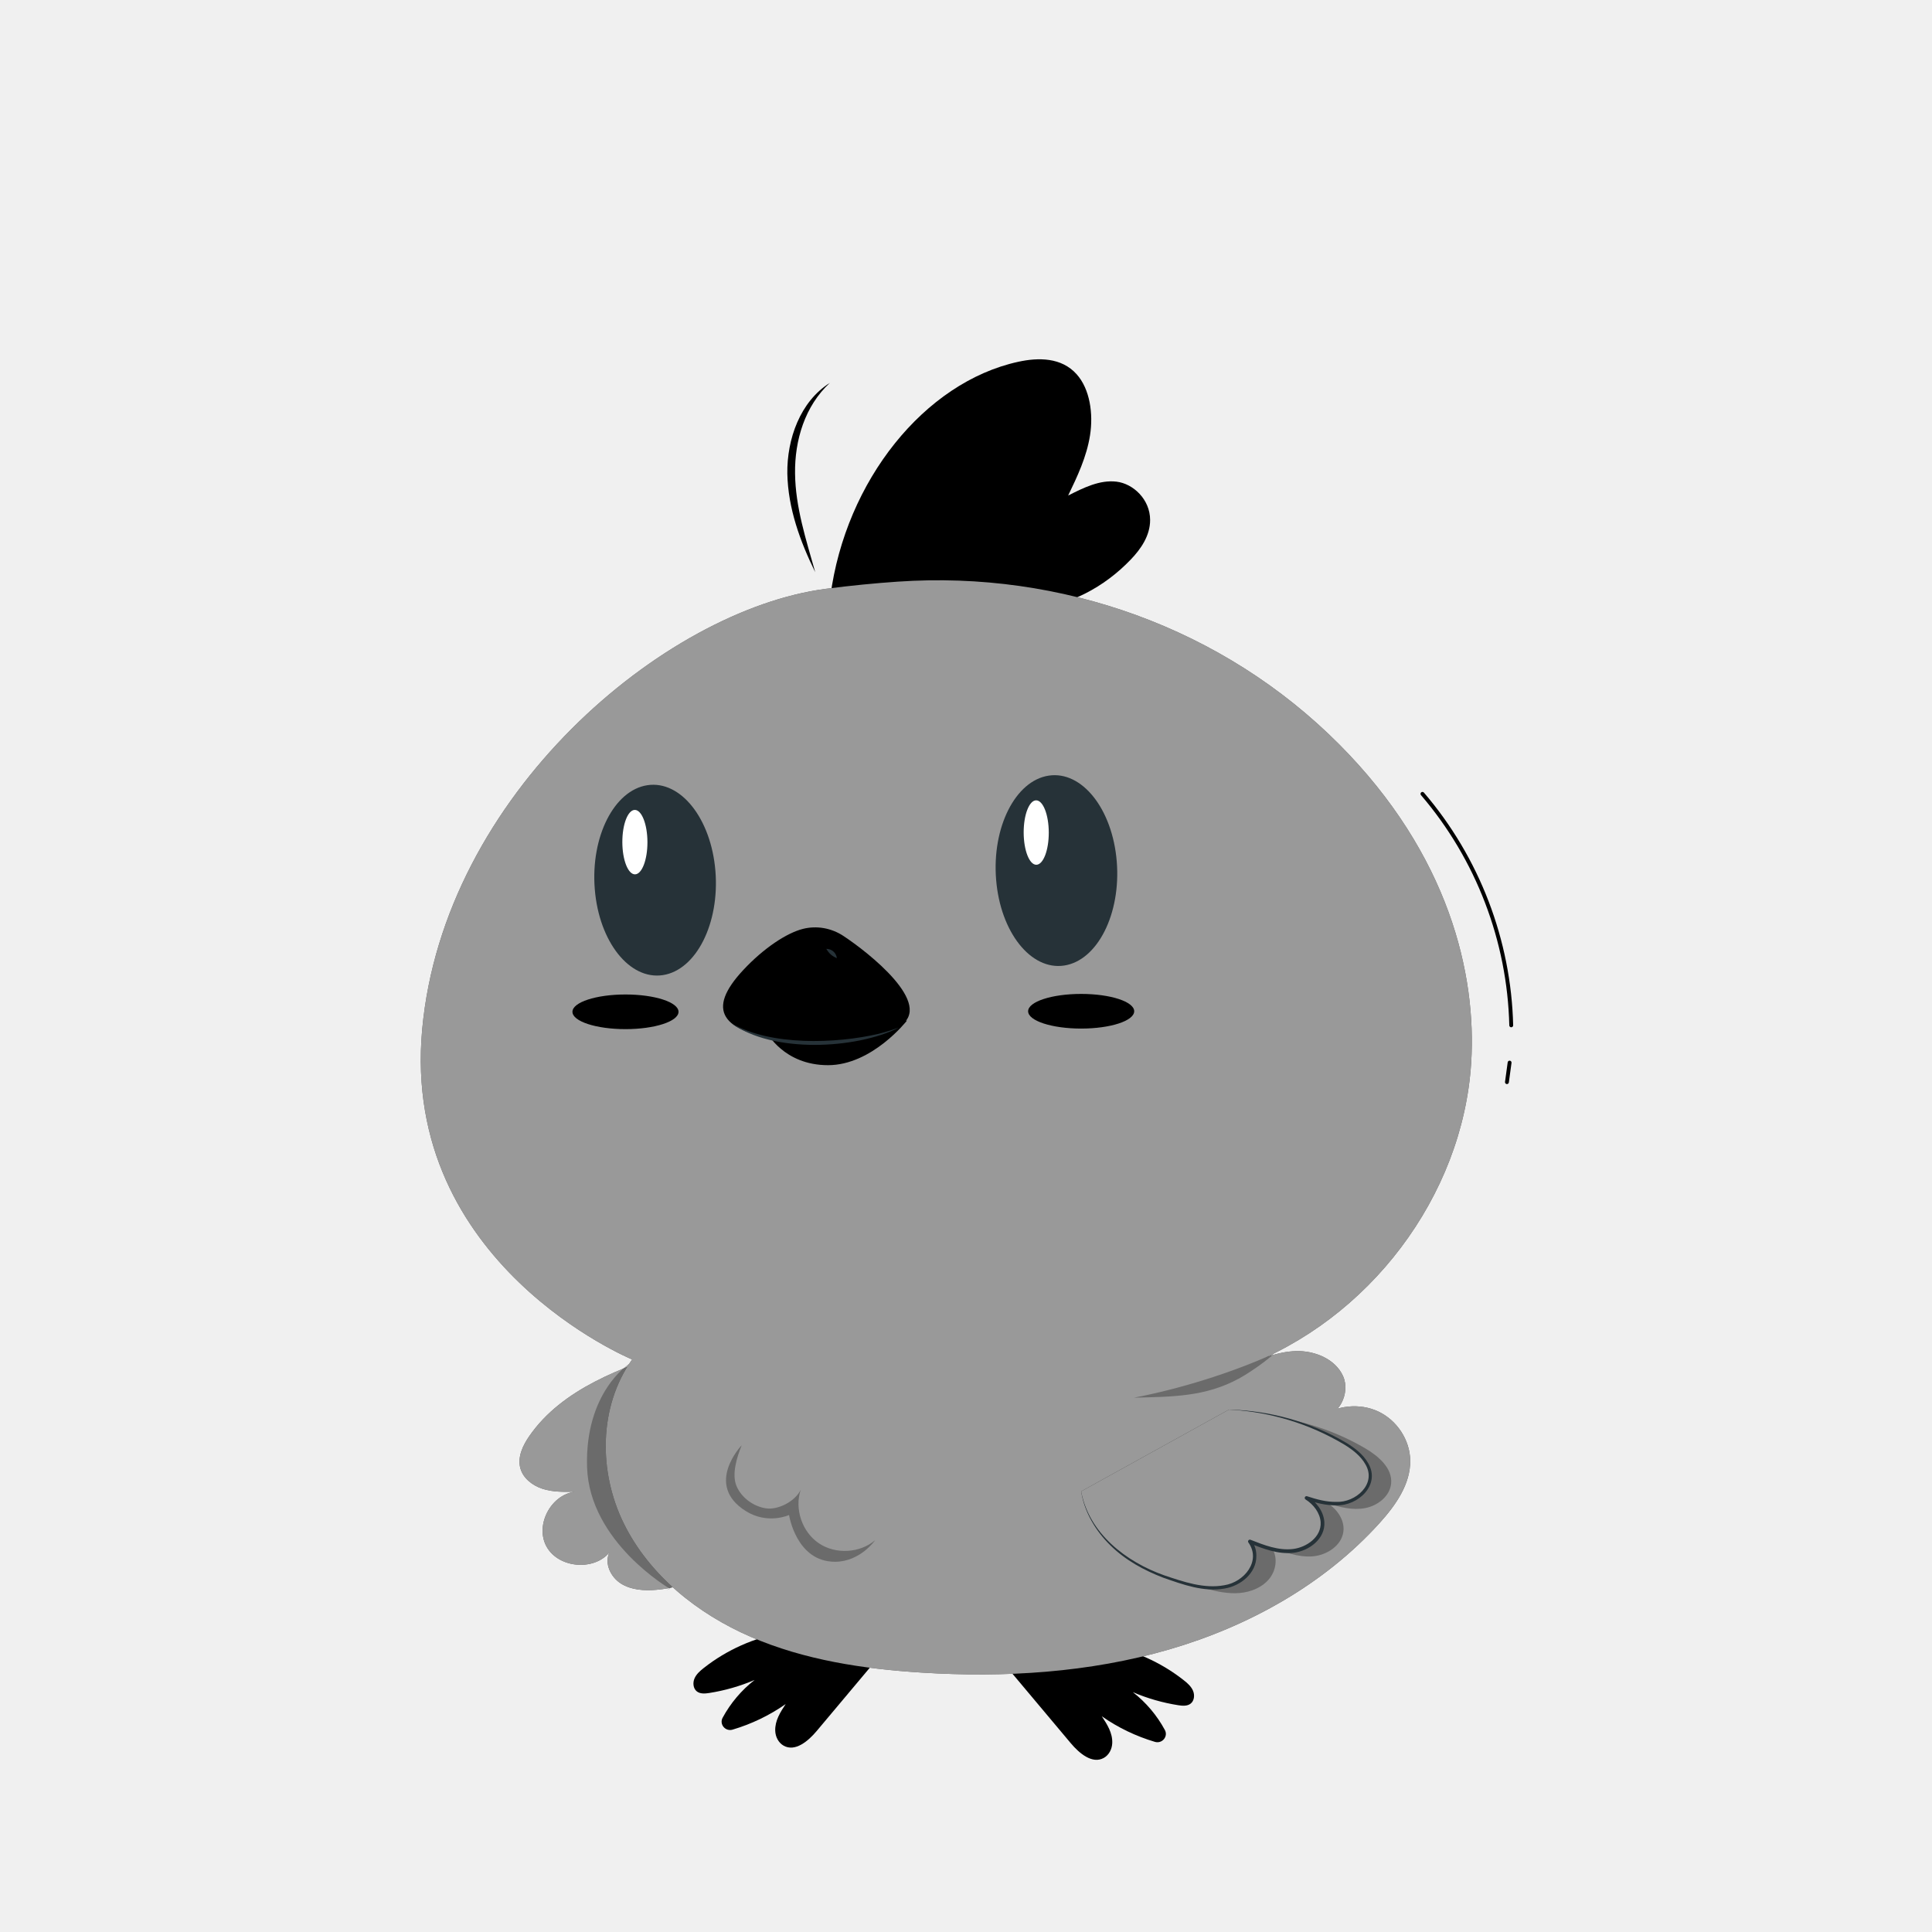
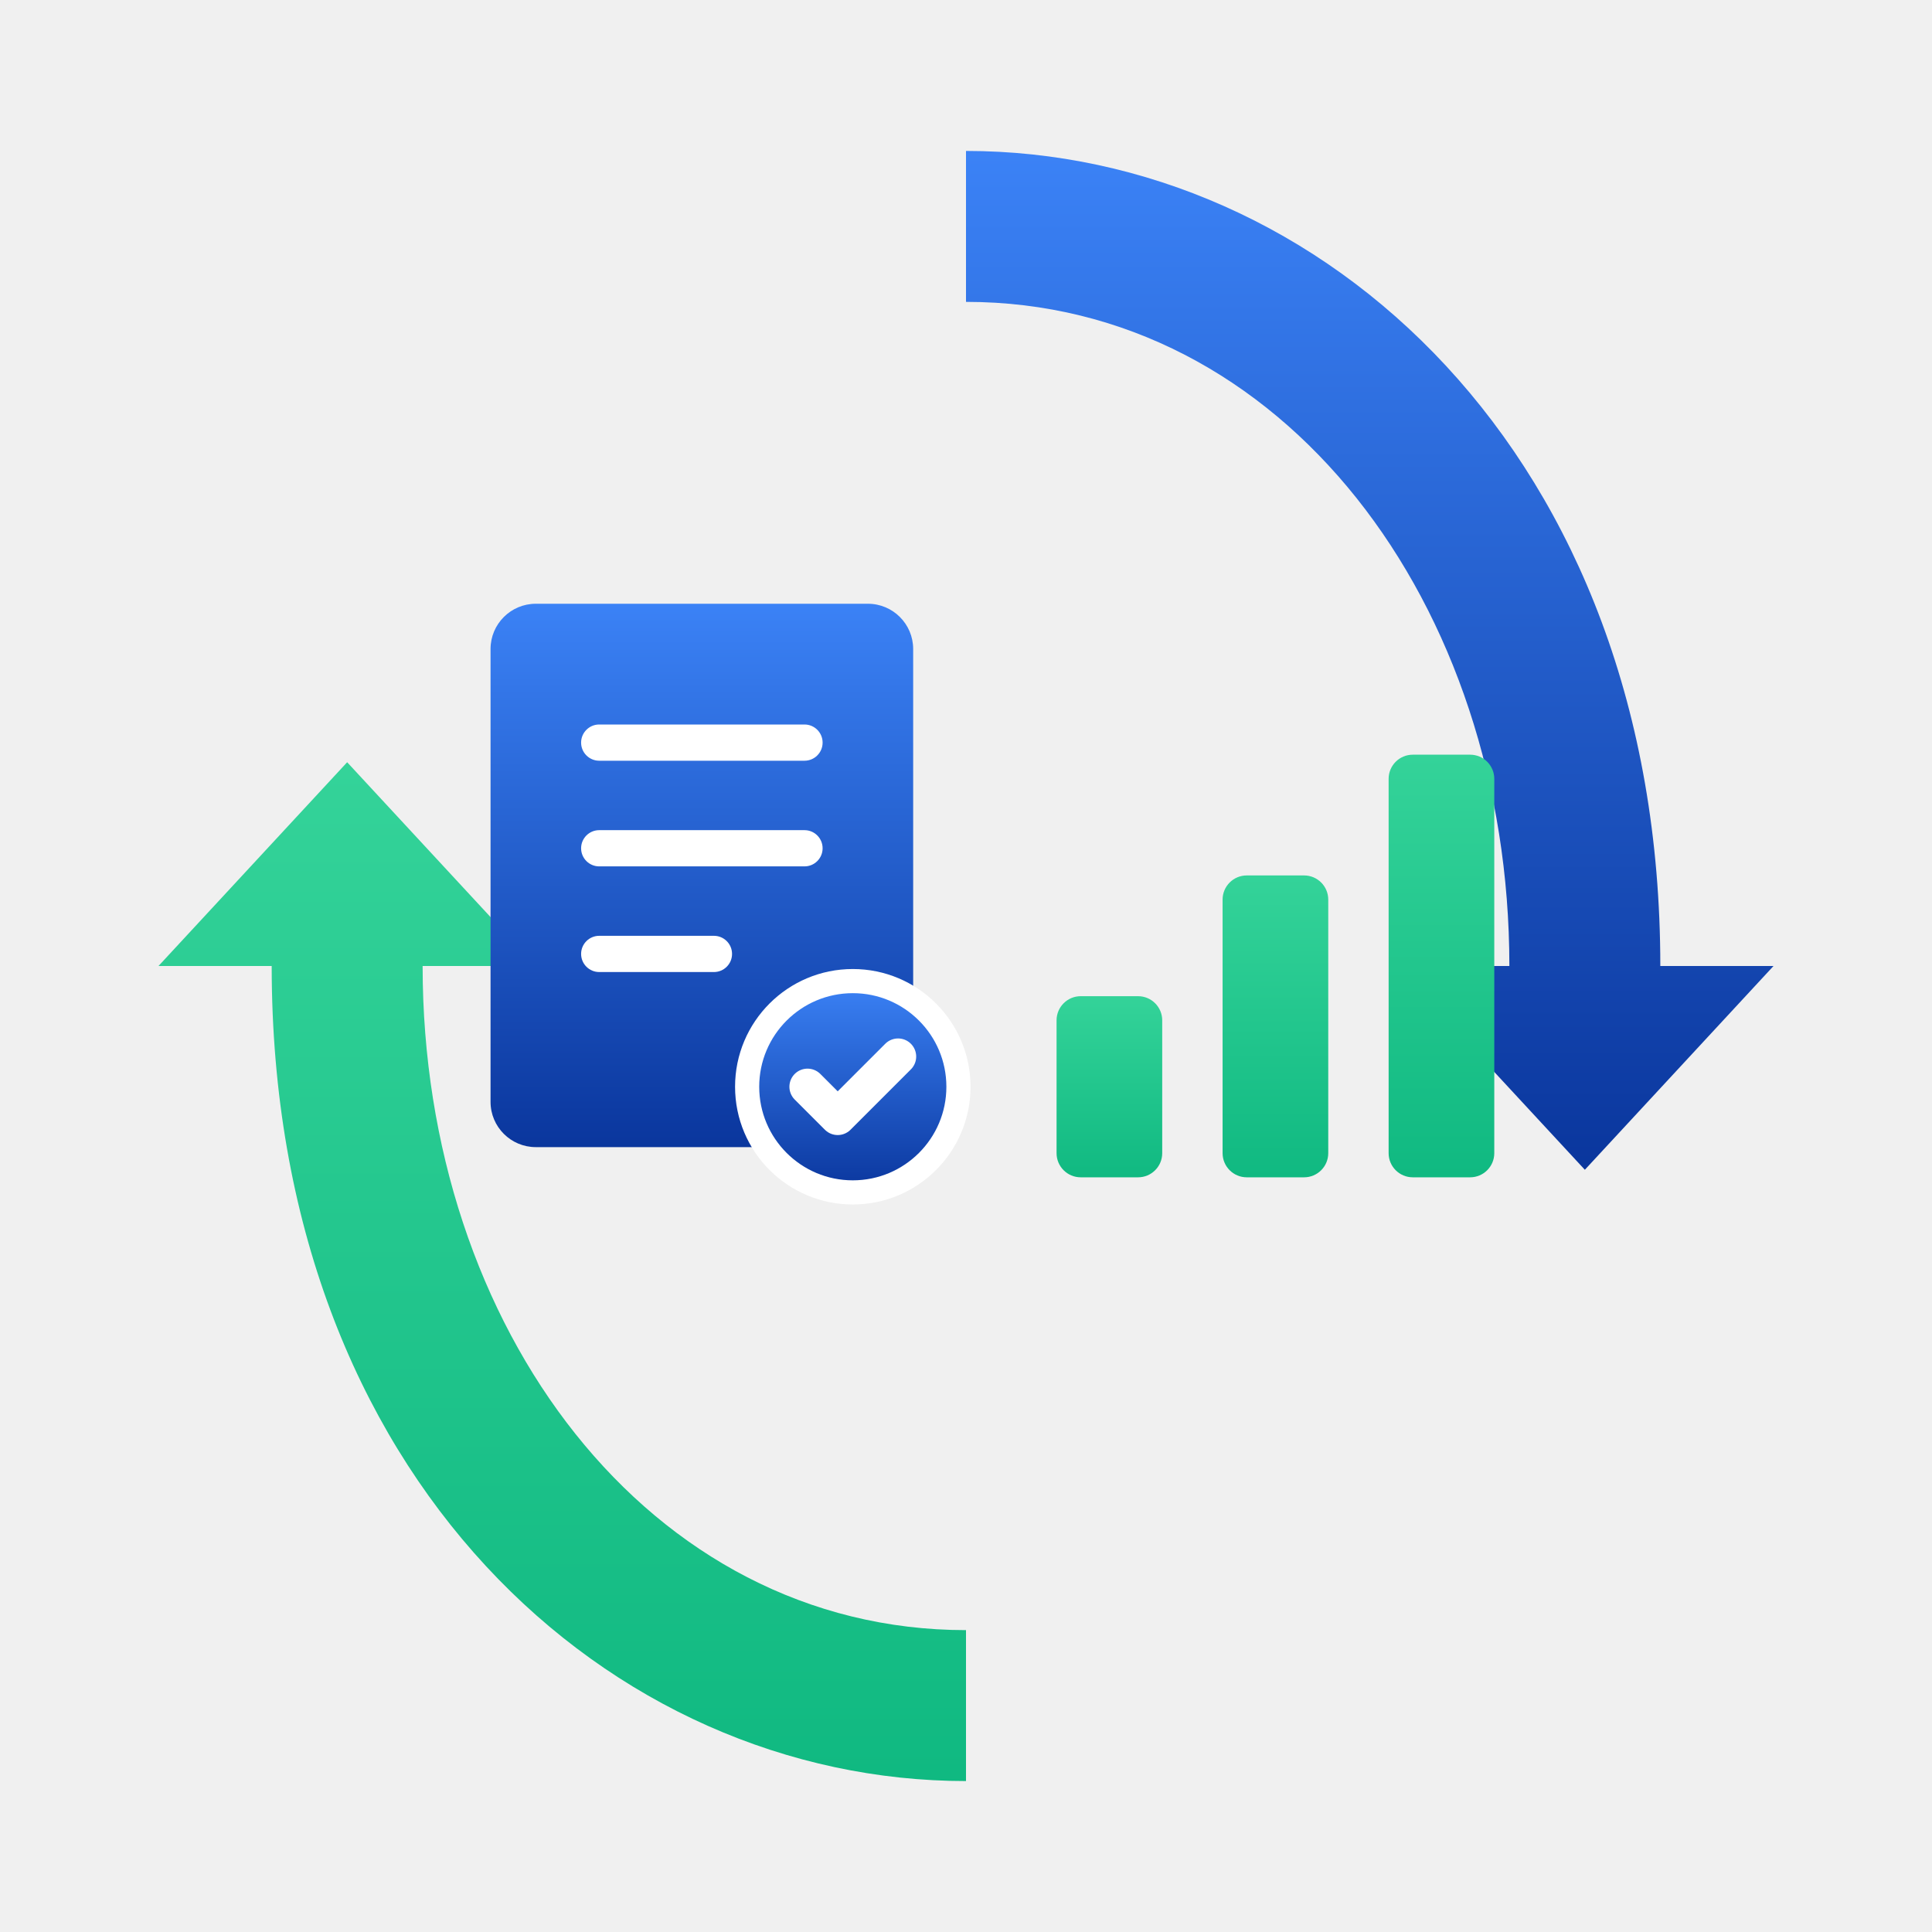
- <svg xmlns="http://www.w3.org/2000/svg" viewBox="0 0 500 500">
-   <g id="freepik--Chicken--inject-358">
-     <g>
-       <g>
-         <path d="M288.957,124.653c-4.312-.517-8.519,1.559-12.522,3.595,2.367-4.92,4.774-9.965,5.661-15.575,.887-5.611-.026-11.995-3.473-15.834-3.928-4.375-9.898-4.346-15.118-3.205-24.241,5.299-44.661,30.779-48.599,60.641l52.659,3.24c9.171-.885,18.087-5.407,25.096-12.728,2.549-2.663,5.003-6.127,4.989-10.237-.018-5.323-4.382-9.379-8.694-9.896Z" fill="currentColor" />
-         <path d="M210.978,148.077c-3.907-7.958-7.038-16.522-7.216-25.52-.127-8.836,3.273-18.616,11.005-23.464-6.476,5.993-9.12,14.855-9.007,23.434,.094,8.739,2.859,17.158,5.218,25.55h0Z" fill="currentColor" />
-       </g>
-       <path d="M202.621,422.516c-7.429,1.303-14.524,4.469-20.455,9.129-.966,.759-1.934,1.599-2.425,2.725-.491,1.127-.362,2.614,.608,3.368,.876,.68,2.109,.578,3.205,.406,4.033-.634,7.987-1.77,11.741-3.374-3.397,2.639-6.229,5.997-8.278,9.779-.922,1.702,.713,3.63,2.569,3.081,4.897-1.449,9.56-3.69,13.744-6.619-1.377,2.096-2.793,4.29-2.701,6.912,.055,1.555,.822,3.093,2.178,3.856,2.982,1.679,6.367-1.194,8.554-3.799,5.856-6.976,11.713-13.952,17.569-20.928l-26.307-4.537Z" fill="currentColor" />
-       <path d="M285.858,425.679c7.429,1.303,14.524,4.469,20.455,9.129,.966,.759,1.934,1.599,2.425,2.725s.362,2.614-.608,3.368c-.876,.68-2.109,.578-3.205,.406-4.033-.634-7.987-1.77-11.741-3.374,3.397,2.639,6.229,5.998,8.278,9.779,.922,1.702-.713,3.63-2.569,3.081-4.897-1.449-9.56-3.69-13.744-6.619,1.377,2.096,2.793,4.29,2.701,6.912-.055,1.555-.822,3.093-2.177,3.856-2.982,1.679-6.367-1.194-8.554-3.799-5.856-6.976-11.713-13.952-17.569-20.928l26.307-4.536Z" fill="currentColor" />
-       <path d="M175.113,349.215c-14.285,4.722-29.574,10.166-38.078,22.37-1.73,2.482-3.167,5.518-2.361,8.418,.728,2.615,3.179,4.497,5.811,5.327,2.632,.83,5.456,.784,8.22,.73-6.305,.887-10.315,8.832-7.211,14.285,3.104,5.453,12.107,6.276,16.186,1.48-1.292,2.821,.355,6.311,3.005,7.988,2.649,1.678,5.995,1.896,9.137,1.634,8.476-.707,16.626-4.661,22.341-10.84l-17.051-51.392Z" fill="currentColor" />
-       <g style="opacity:.6;">
-         <path d="M175.113,349.215c-14.285,4.722-29.574,10.166-38.078,22.37-1.73,2.482-3.167,5.518-2.361,8.418,.728,2.615,3.179,4.497,5.811,5.327,2.632,.83,5.456,.784,8.22,.73-6.305,.887-10.315,8.832-7.211,14.285,3.104,5.453,12.107,6.276,16.186,1.48-1.292,2.821,.355,6.311,3.005,7.988,2.649,1.678,5.995,1.896,9.137,1.634,8.476-.707,16.626-4.661,22.341-10.84l-17.051-51.392Z" style="fill:#fff;" />
-       </g>
-       <path d="M173.367,411.172s-20.842-12.086-21.435-31.505c-.593-19.419,10.882-26.692,10.882-26.692l11.884,57.235-2.156,1.329" style="opacity:.3;" />
-       <g>
-         <path d="M232.306,150.531c42.363-2.921,84.293,12.005,114.26,42.091,28.489,28.602,35.603,59.615,34.177,82.408-2.159,34.497-26.449,66.714-59.454,78.855,4.478-2.011,9.105-4.058,14.027-4.22,4.922-.162,10.268,2.04,12.259,6.456,1.991,4.417-1.089,10.681-6.014,10.713,4.254-3.192,10.367-3.802,15.19-1.514,4.822,2.288,8.128,7.367,8.214,12.618,.1,6.142-3.779,11.629-7.935,16.225-14.311,15.827-33.79,26.707-54.473,32.718-20.683,6.011-42.564,7.337-64.092,5.982-15.105-.95-30.327-3.257-44.172-9.254-13.845-5.997-26.293-16-32.867-29.367-6.574-13.367-6.497-30.245,2.169-42.412,0,0-59.904-24.675-54.333-85.434,5.57-60.759,62.666-108.547,104.444-114.009,6.545-.856,12.765-1.455,18.602-1.857Z" fill="currentColor" />
-         <g style="opacity:.6;">
-           <path d="M232.306,150.531c42.363-2.921,84.293,12.005,114.26,42.091,28.489,28.602,35.603,59.615,34.177,82.408-2.159,34.497-26.449,66.714-59.454,78.855,4.478-2.011,9.105-4.058,14.027-4.22,4.922-.162,10.268,2.04,12.259,6.456,1.991,4.417-1.089,10.681-6.014,10.713,4.254-3.192,10.367-3.802,15.19-1.514,4.822,2.288,8.128,7.367,8.214,12.618,.1,6.142-3.779,11.629-7.935,16.225-14.311,15.827-33.79,26.707-54.473,32.718-20.683,6.011-42.564,7.337-64.092,5.982-15.105-.95-30.327-3.257-44.172-9.254-13.845-5.997-26.293-16-32.867-29.367-6.574-13.367-6.497-30.245,2.169-42.412,0,0-59.904-24.675-54.333-85.434,5.57-60.759,62.666-108.547,104.444-114.009,6.545-.856,12.765-1.455,18.602-1.857Z" style="fill:#fff;" />
-         </g>
-       </g>
-       <g>
-         <path d="M232.803,265.595c-5.84,3.558-13.301,6.177-29.753,3.761-16.452-2.415-20.39-7.91-10.712-18.296,5.402-5.798,11.332-9.615,15.42-10.656,3.605-.918,7.408-.232,10.514,1.816,6.334,4.176,23.747,17.76,14.531,23.374Z" fill="currentColor" />
-         <ellipse cx="279.803" cy="261.71" rx="13.726" ry="4.484" fill="currentColor" />
-         <ellipse cx="161.875" cy="261.855" rx="13.726" ry="4.484" fill="currentColor" />
-         <g>
-           <path d="M289.015,222.935c1.107,13.574-4.985,25.636-13.607,26.946-8.619,1.31-16.504-8.629-17.611-22.201-1.109-13.57,4.981-25.636,13.602-26.947,8.619-1.311,16.504,8.629,17.615,22.201Z" style="fill:#263238;" />
-           <path d="M271.421,215.455c.012,4.604-1.433,8.34-3.226,8.344-1.794,.005-3.257-3.724-3.269-8.328-.012-4.604,1.433-8.34,3.226-8.344,1.793-.004,3.257,3.724,3.269,8.328Z" style="fill:#fff;" />
-         </g>
-         <g>
-           <path d="M185.15,225.413c1.107,13.574-4.984,25.636-13.607,26.946-8.619,1.31-16.504-8.629-17.611-22.201-1.109-13.57,4.981-25.636,13.602-26.947,8.619-1.311,16.504,8.629,17.615,22.201Z" style="fill:#263238;" />
-           <path d="M167.556,217.934c.012,4.604-1.433,8.34-3.226,8.344-1.794,.005-3.257-3.724-3.269-8.328-.012-4.604,1.433-8.34,3.226-8.344,1.793-.004,3.257,3.724,3.269,8.328Z" style="fill:#fff;" />
-         </g>
-         <path d="M198.44,267.165s4.384,8.502,15.847,8.502,20.435-11.545,20.435-11.545l-36.282,3.043Z" fill="currentColor" />
-         <path d="M189.34,264.825c9.958,5.874,27.017,5.312,38.043,2.726,1.571-.391,3.825-1.093,5.34-1.636-11.31,5.696-32.897,6.669-43.383-1.09h0Z" style="fill:#263238;" />
-         <path d="M213.846,245.562c1.392-.015,2.58,1.027,2.735,2.413-1.291-.559-2.017-1.206-2.735-2.413h0Z" style="fill:#263238;" />
-       </g>
-       <g>
-         <path d="M285.245,387.328c1.026,6.18,4.823,11.687,9.743,15.638s10.904,6.457,17.035,8.144c2.861,.787,5.827,1.411,8.797,1.159s5.973-1.487,7.785-3.825c1.812-2.338,2.135-5.865,.297-8.152,3.431,1.37,7.015,2.766,10.723,2.497,3.708-.268,7.553-2.746,8.038-6.37,.395-2.95-1.547-5.809-4.097-7.385,3.133,1.031,6.472,1.878,9.731,1.264s6.387-3.077,6.722-6.319c.412-3.985-3.245-7.128-6.729-9.17-8.974-5.261-19.323-8.259-29.803-8.635" style="opacity:.3;" />
-         <g>
-           <path d="M347.848,373.442c-8.974-5.261-19.323-8.259-29.803-8.635l-38.242,21.154c1.026,6.18,4.823,11.687,9.743,15.638s10.904,6.457,17.035,8.144c2.861,.787,5.827,1.411,8.797,1.159,2.97-.253,5.973-1.487,7.785-3.825,1.812-2.338,2.135-5.865,.297-8.152,3.431,1.37,7.015,2.766,10.723,2.497,3.708-.268,7.553-2.747,8.038-6.37,.395-2.95-1.547-5.809-4.097-7.385,3.133,1.031,6.472,1.878,9.731,1.264,3.259-.614,6.387-3.077,6.722-6.319,.412-3.985-3.245-7.128-6.729-9.17Z" fill="currentColor" />
-           <path d="M347.848,373.442c-8.974-5.261-19.323-8.259-29.803-8.635l-38.242,21.154c1.026,6.18,4.823,11.687,9.743,15.638s10.904,6.457,17.035,8.144c2.861,.787,5.827,1.411,8.797,1.159,2.97-.253,5.973-1.487,7.785-3.825,1.812-2.338,2.135-5.865,.297-8.152,3.431,1.37,7.015,2.766,10.723,2.497,3.708-.268,7.553-2.747,8.038-6.37,.395-2.95-1.547-5.809-4.097-7.385,3.133,1.031,6.472,1.878,9.731,1.264,3.259-.614,6.387-3.077,6.722-6.319,.412-3.985-3.245-7.128-6.729-9.17Z" style="fill:#fff; opacity:.6;" />
-         </g>
-         <path d="M279.803,385.961c1.999,10.86,11.631,18.264,21.545,21.751,4.926,1.655,10.282,3.515,15.499,2.545,5.125-.794,9.622-6.264,6.251-11.041-.304-.358,.113-.908,.536-.724,3.541,1.394,7.201,2.841,11.023,2.383,3.484-.432,7.35-3.088,7.122-6.936-.161-2.407-1.829-4.582-3.898-5.878-.218-.134-.286-.42-.151-.638,.114-.185,.342-.261,.54-.197,2.471,.817,5.006,1.503,7.56,1.46,4.971,.219,10.484-4.595,7.586-9.641-1.219-2.217-3.357-3.86-5.549-5.21-8.997-5.377-19.336-8.522-29.821-9.03,10.541,.248,21.035,3.135,30.158,8.466,2.292,1.372,4.53,3.025,5.884,5.406,3.296,5.634-2.661,11.09-8.239,10.9-2.729,.056-5.359-.655-7.868-1.47l.389-.834c2.271,1.419,4.151,3.77,4.371,6.606,.292,4.376-3.97,7.517-7.957,7.972-3.999,.479-7.903-1.053-11.494-2.495l.535-.724c.919,1.149,1.34,2.625,1.318,4.05,.042,4.457-4.069,7.723-8.124,8.414-5.476,.993-10.824-.996-15.902-2.763-5.03-1.921-9.887-4.576-13.747-8.39-3.848-3.769-6.737-8.648-7.566-13.983h0Z" style="fill:#263238;" />
-       </g>
-       <g style="opacity:.3;">
-         <path d="M293.472,361.719c10.064-.242,18.458-.247,27.089-4.909,2.793-1.508,7.359-4.719,9.229-6.537-10.845,4.963-24.6,9.223-36.317,11.446Z" />
-       </g>
-       <path d="M391.105,265.859c-.271,0-.493-.216-.5-.488-.524-21.842-8.642-43.008-22.857-59.598-.18-.209-.155-.525,.055-.705,.209-.178,.525-.155,.705,.055,14.365,16.765,22.567,38.153,23.098,60.225,.007,.275-.212,.505-.488,.512h-.012Z" fill="currentColor" />
-       <path d="M389.994,280.557c-.022,0-.046-.001-.068-.005-.274-.037-.466-.289-.428-.562l.69-5.058c.037-.273,.296-.475,.562-.428,.273,.037,.466,.289,.428,.562l-.69,5.058c-.034,.251-.248,.433-.494,.433Z" fill="currentColor" />
-       <g style="opacity:.3;">
-         <path d="M226.495,398.595c-3.986,3.384-10.255,3.726-14.586,.795s-6.344-8.877-4.684-13.836c-1.42,2.957-5.827,5.31-9.066,4.792s-6.344-2.802-7.58-5.841c-1.236-3.039,.145-7.443,1.375-10.484,0,0-9.789,10.206,1.022,17.021,5.71,3.599,11.232,1.043,11.232,1.043,0,0,1.845,12.1,11.891,12.1,6.537,0,10.396-5.589,10.396-5.589Z" />
-       </g>
-     </g>
+ <svg xmlns="http://www.w3.org/2000/svg" viewBox="0 0 512 512">
+   <defs>
+     <linearGradient id="blueGradLogo" x1="0%" y1="100%" x2="0%" y2="0%">
+       <stop offset="0%" style="stop-color:#0A369D;stop-opacity:1" />
+       <stop offset="100%" style="stop-color:#3B82F6;stop-opacity:1" />
+     </linearGradient>
+     <linearGradient id="greenGradLogo" x1="0%" y1="100%" x2="0%" y2="0%">
+       <stop offset="0%" style="stop-color:#10B981;stop-opacity:1" />
+       <stop offset="100%" style="stop-color:#34D399;stop-opacity:1" />
+     </linearGradient>
+   </defs>
+   <path d="M256 40 C 350 40, 440 120, 440 256 L 470 256 L 420 310 L 370 256 L 400 256 C 400 160, 340 80, 256 80 L 256 40 Z" fill="url(#blueGradLogo)" />
+   <path d="M256 472 C 162 472, 72 392, 72 256 L 42 256 L 92 202 L 142 256 L 112 256 C 112 352, 172 432, 256 432 L 256 472 Z" fill="url(#greenGradLogo)" />
+   <g transform="translate(130, 160) scale(0.8)">
+     <rect x="0" y="0" width="140" height="180" rx="15" fill="url(#blueGradLogo)" />
+     <rect x="30" y="40" width="80" height="12" rx="6" fill="#FFFFFF" />
+     <rect x="30" y="75" width="80" height="12" rx="6" fill="#FFFFFF" />
+     <rect x="30" y="110" width="50" height="12" rx="6" fill="#FFFFFF" />
+     <circle cx="120" cy="160" r="35" fill="url(#blueGradLogo)" stroke="#FFFFFF" stroke-width="8" />
+     <path d="M105 160 L 115 170 L 135 150" stroke="#FFFFFF" stroke-width="12" fill="none" stroke-linecap="round" stroke-linejoin="round" />
+   </g>
+   <g transform="translate(280, 200) scale(0.8)">
+     <rect x="0" y="80" width="35" height="60" rx="8" fill="url(#greenGradLogo)" />
+     <rect x="55" y="40" width="35" height="100" rx="8" fill="url(#greenGradLogo)" />
+     <rect x="110" y="0" width="35" height="140" rx="8" fill="url(#greenGradLogo)" />
  </g>
</svg>
